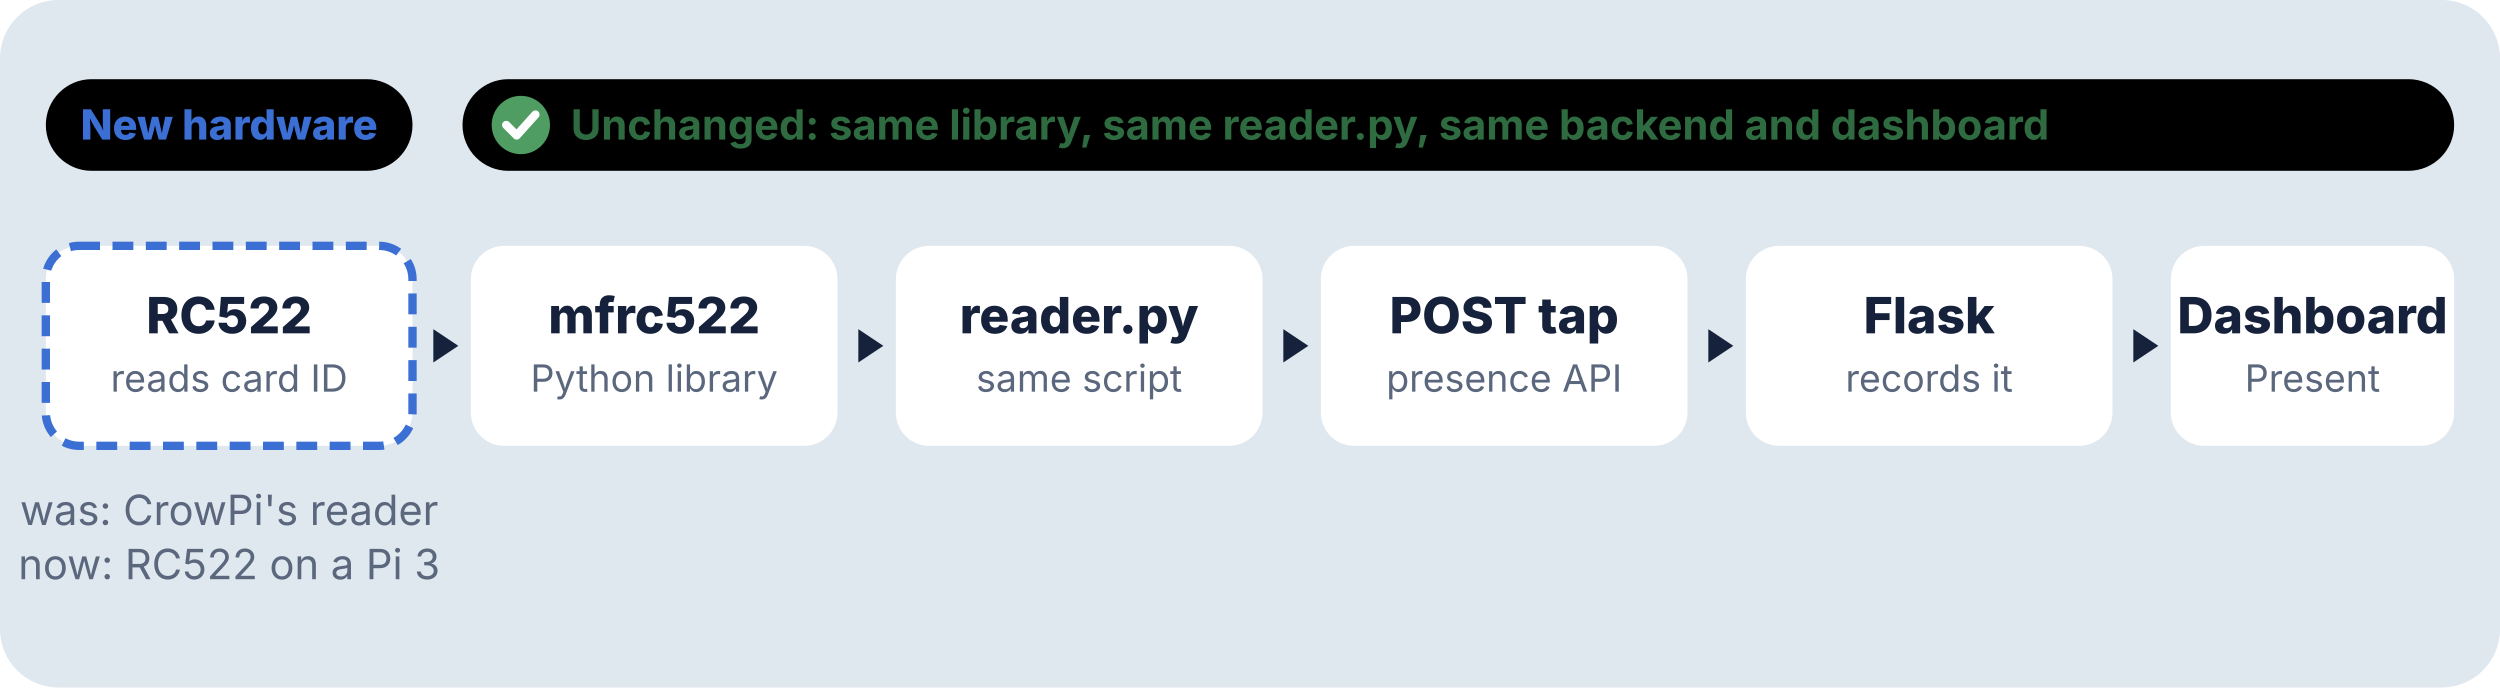
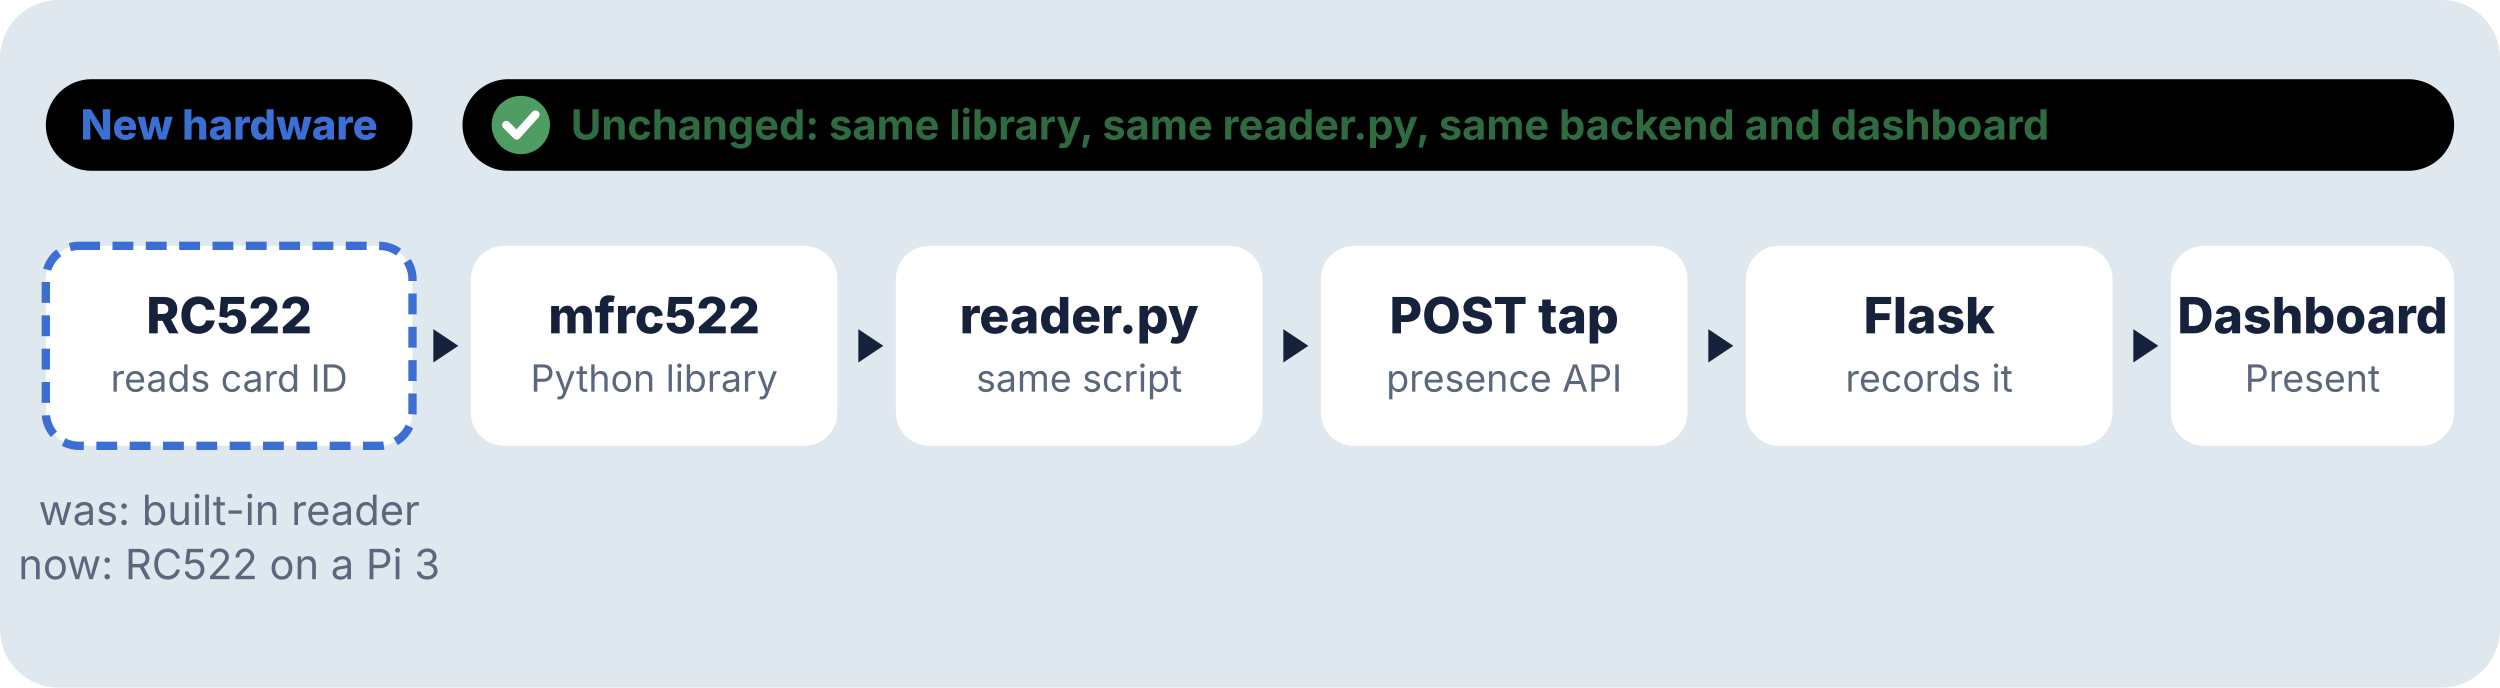
<svg xmlns="http://www.w3.org/2000/svg" viewBox="0 0 1200 330" width="1200" height="330">
  <rect width="1200" height="330" rx="28" fill="rgb(223, 231, 239)" stroke-width="1px" />
  <rect x="22" y="38" width="176" height="44" rx="22" fill="color(srgb 0.877 0.91 0.973)" stroke-width="1px" />
  <text x="110" y="67" text-anchor="middle" fill="rgb(59, 111, 212)" stroke-width="1px" font-size="20px" font-weight="800" font-family="Inter, 'Helvetica Neue', Helvetica, Arial, sans-serif">New hardware</text>
  <rect x="222" y="38" width="956" height="44" rx="22" fill="color(srgb 0.89 0.939 0.901)" stroke-width="1px" />
  <circle cx="250" cy="60" r="14" fill="rgb(79, 157, 98)" stroke-width="1px" />
  <path d="M243 60 l5 5 l9 -10" fill="none" stroke="rgb(255, 255, 255)" stroke-width="4px" stroke-linecap="round" stroke-linejoin="round" />
  <text x="274" y="67" fill="rgb(47, 107, 64)" stroke-width="1px" font-size="20px" font-weight="700" font-family="Inter, 'Helvetica Neue', Helvetica, Arial, sans-serif">Unchanged: same library, same reader.py, same backend and dashboard</text>
  <rect x="22" y="118" width="176" height="96" rx="16" fill="rgb(255, 255, 255)" stroke="rgb(59, 111, 212)" stroke-width="4px" stroke-dasharray="10px, 6px" />
  <rect x="226" y="118" width="176" height="96" rx="16" fill="rgb(255, 255, 255)" stroke-width="1px" />
  <rect x="430" y="118" width="176" height="96" rx="16" fill="rgb(255, 255, 255)" stroke-width="1px" />
  <rect x="634" y="118" width="176" height="96" rx="16" fill="rgb(255, 255, 255)" stroke-width="1px" />
  <rect x="838" y="118" width="176" height="96" rx="16" fill="rgb(255, 255, 255)" stroke-width="1px" />
  <rect x="1042" y="118" width="136" height="96" rx="16" fill="rgb(255, 255, 255)" stroke-width="1px" />
  <text x="110" y="160" text-anchor="middle" fill="rgb(22, 33, 59)" stroke-width="1px" font-size="24px" font-weight="800" font-family="Inter, 'Helvetica Neue', Helvetica, Arial, sans-serif">RC522</text>
  <text x="110" y="188" text-anchor="middle" fill="rgb(90, 103, 125)" stroke-width="1px" font-size="18px" font-weight="400" font-family="Inter, 'Helvetica Neue', Helvetica, Arial, sans-serif">reads card ID</text>
  <text x="314" y="160" text-anchor="middle" fill="rgb(22, 33, 59)" stroke-width="1px" font-size="24px" font-weight="800" font-family="Inter, 'Helvetica Neue', Helvetica, Arial, sans-serif">mfrc522</text>
  <text x="314" y="188" text-anchor="middle" fill="rgb(90, 103, 125)" stroke-width="1px" font-size="18px" font-weight="400" font-family="Inter, 'Helvetica Neue', Helvetica, Arial, sans-serif">Python library</text>
  <text x="518" y="160" text-anchor="middle" fill="rgb(22, 33, 59)" stroke-width="1px" font-size="24px" font-weight="800" font-family="Inter, 'Helvetica Neue', Helvetica, Arial, sans-serif">reader.py</text>
  <text x="518" y="188" text-anchor="middle" fill="rgb(90, 103, 125)" stroke-width="1px" font-size="18px" font-weight="400" font-family="Inter, 'Helvetica Neue', Helvetica, Arial, sans-serif">same script</text>
  <text x="722" y="160" text-anchor="middle" fill="rgb(22, 33, 59)" stroke-width="1px" font-size="24px" font-weight="800" font-family="Inter, 'Helvetica Neue', Helvetica, Arial, sans-serif">POST tap</text>
  <text x="722" y="188" text-anchor="middle" fill="rgb(90, 103, 125)" stroke-width="1px" font-size="18px" font-weight="400" font-family="Inter, 'Helvetica Neue', Helvetica, Arial, sans-serif">presence API</text>
  <text x="926" y="160" text-anchor="middle" fill="rgb(22, 33, 59)" stroke-width="1px" font-size="24px" font-weight="800" font-family="Inter, 'Helvetica Neue', Helvetica, Arial, sans-serif">Flask</text>
  <text x="926" y="188" text-anchor="middle" fill="rgb(90, 103, 125)" stroke-width="1px" font-size="18px" font-weight="400" font-family="Inter, 'Helvetica Neue', Helvetica, Arial, sans-serif">records it</text>
  <text x="1110" y="160" text-anchor="middle" fill="rgb(22, 33, 59)" stroke-width="1px" font-size="24px" font-weight="800" font-family="Inter, 'Helvetica Neue', Helvetica, Arial, sans-serif">Dashboard</text>
  <text x="1110" y="188" text-anchor="middle" fill="rgb(90, 103, 125)" stroke-width="1px" font-size="18px" font-weight="400" font-family="Inter, 'Helvetica Neue', Helvetica, Arial, sans-serif">Present</text>
  <polygon points="208,158 220,166 208,174" fill="rgb(22, 33, 59)" stroke-width="1px" />
  <polygon points="412,158 424,166 412,174" fill="rgb(22, 33, 59)" stroke-width="1px" />
  <polygon points="616,158 628,166 616,174" fill="rgb(22, 33, 59)" stroke-width="1px" />
  <polygon points="820,158 832,166 820,174" fill="rgb(22, 33, 59)" stroke-width="1px" />
  <polygon points="1024,158 1036,166 1024,174" fill="rgb(22, 33, 59)" stroke-width="1px" />
-   <text x="110" y="252" text-anchor="middle" fill="rgb(90, 103, 125)" stroke-width="1px" font-size="20px" font-weight="400" font-family="Inter, 'Helvetica Neue', Helvetica, Arial, sans-serif">was: CrowPi's reader</text>
+   <text x="110" y="252" text-anchor="middle" fill="rgb(90, 103, 125)" stroke-width="1px" font-size="20px" font-weight="400" font-family="Inter, 'Helvetica Neue', Helvetica, Arial, sans-serif">was: built-in reader</text>
  <text x="110" y="278" text-anchor="middle" fill="rgb(90, 103, 125)" stroke-width="1px" font-size="20px" font-weight="400" font-family="Inter, 'Helvetica Neue', Helvetica, Arial, sans-serif">now: RC522 on a Pi 3</text>
</svg>
